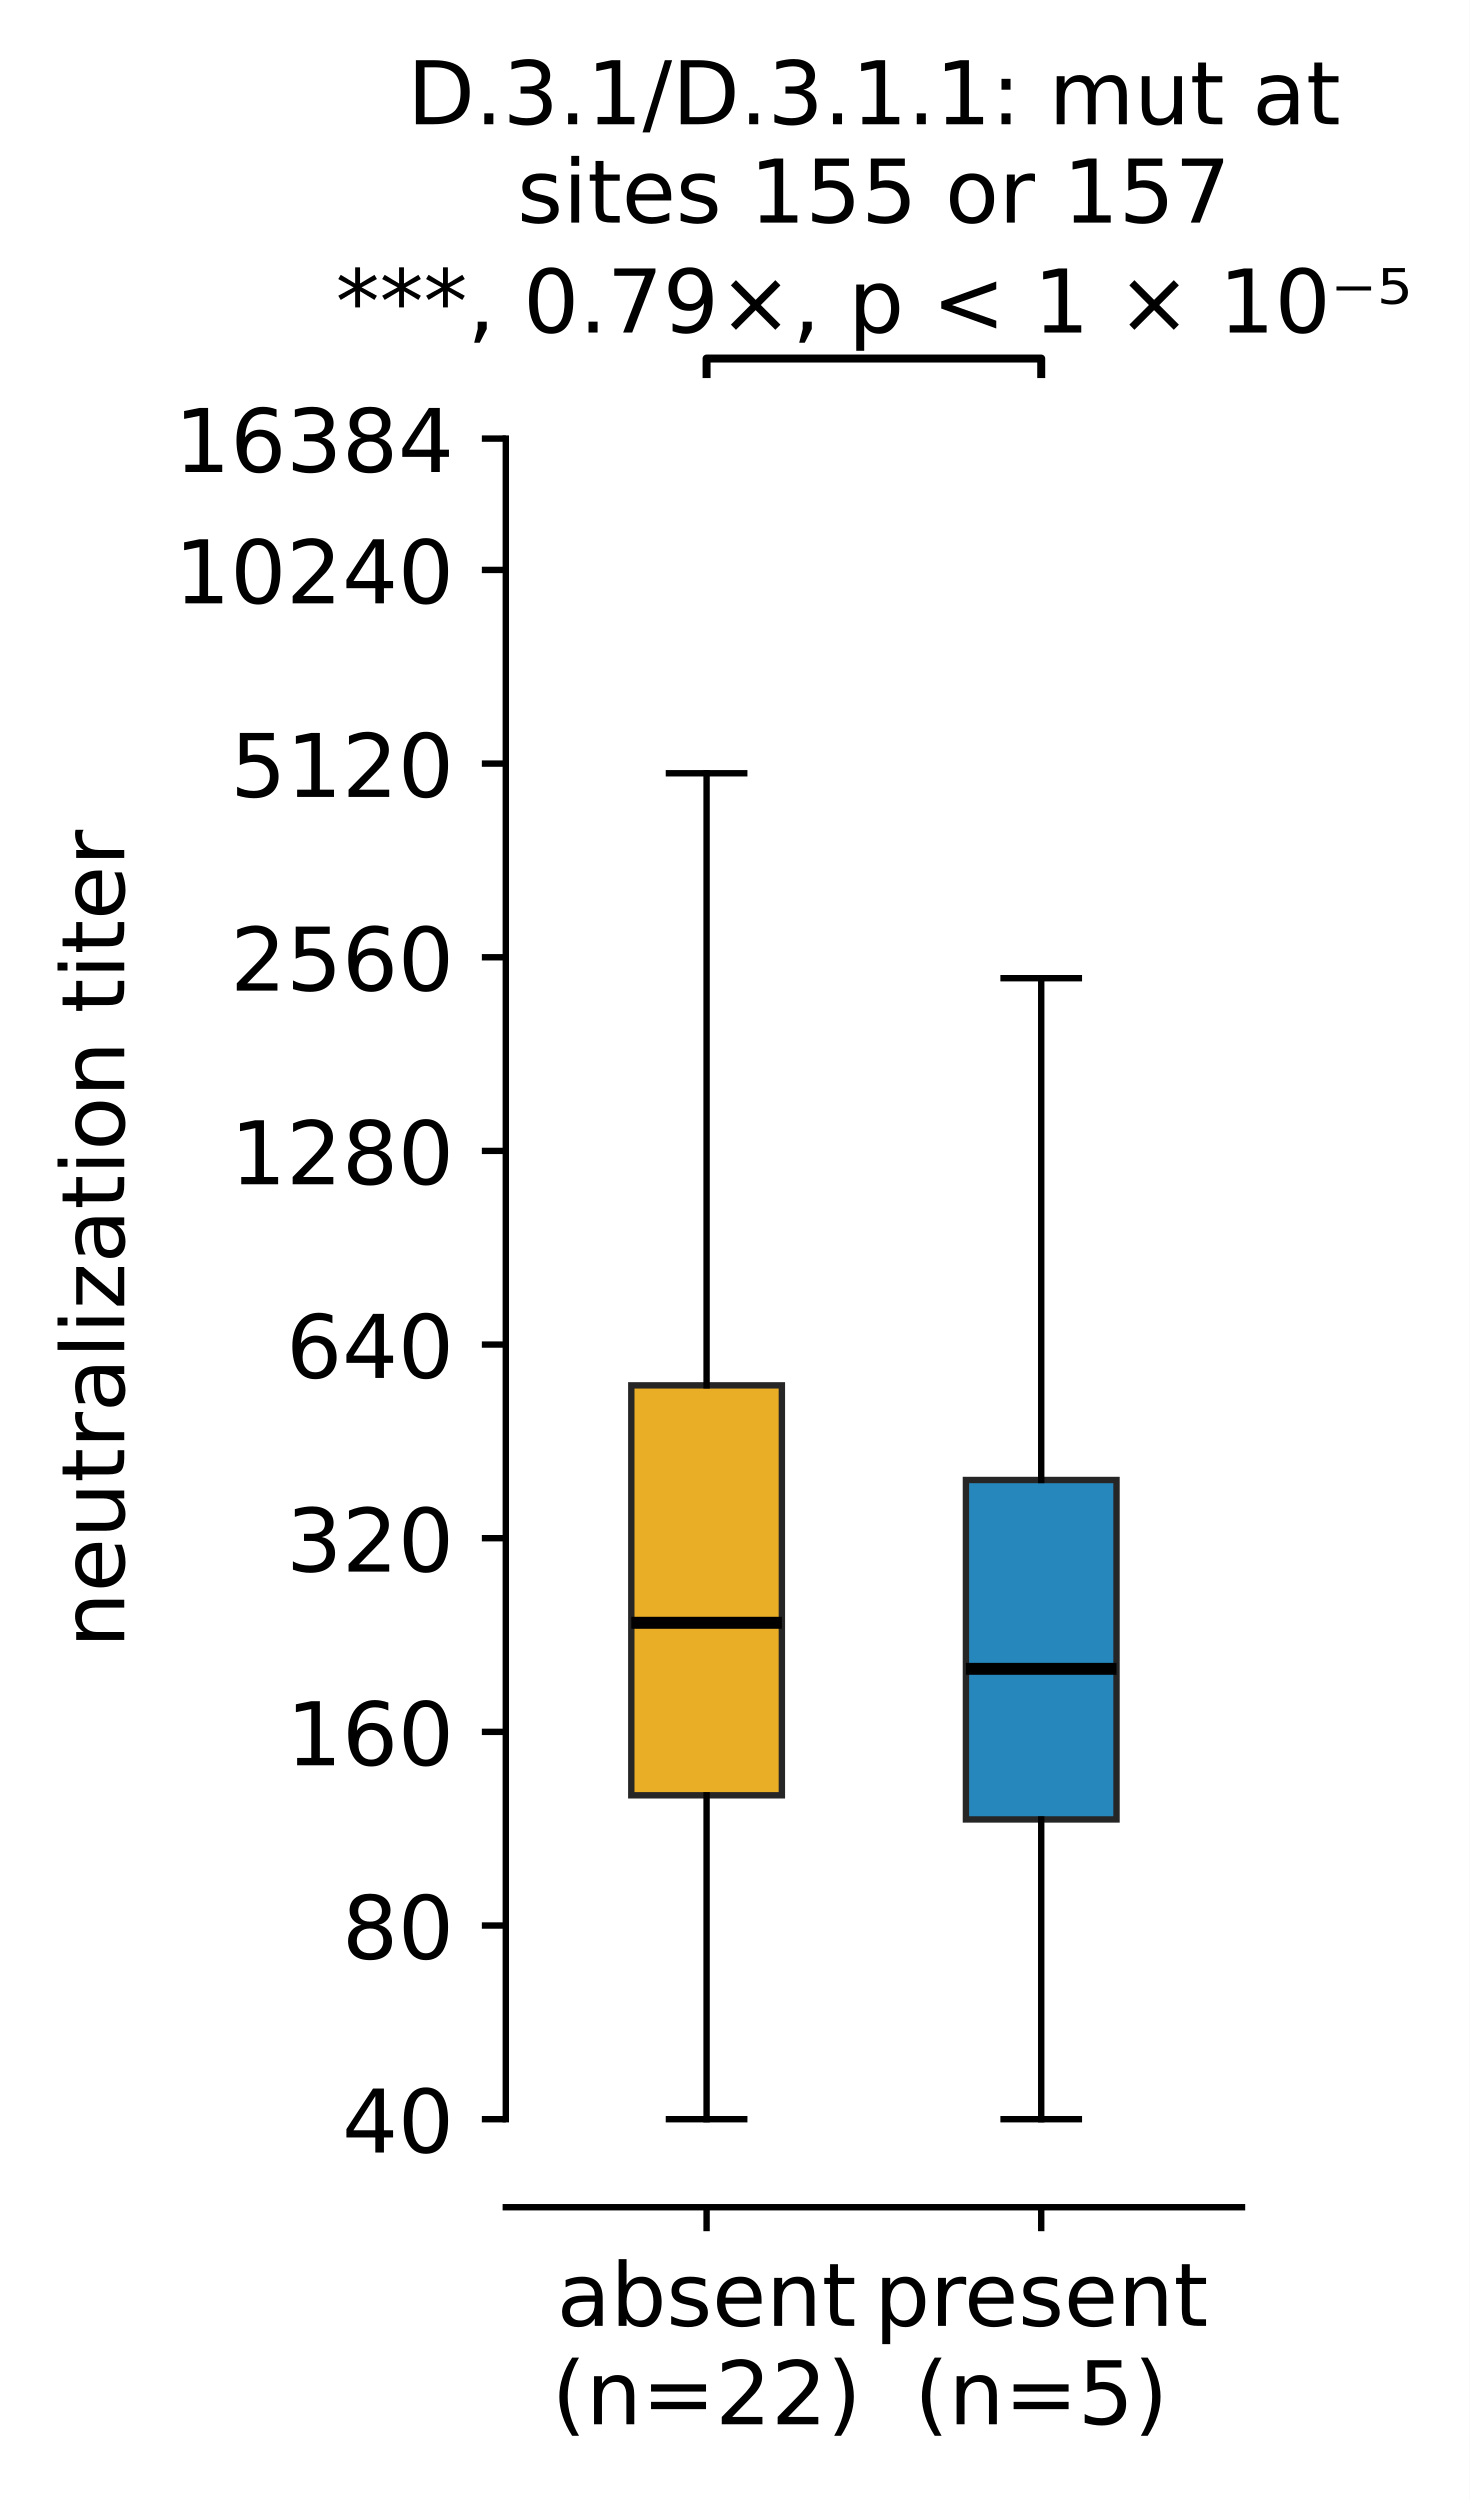
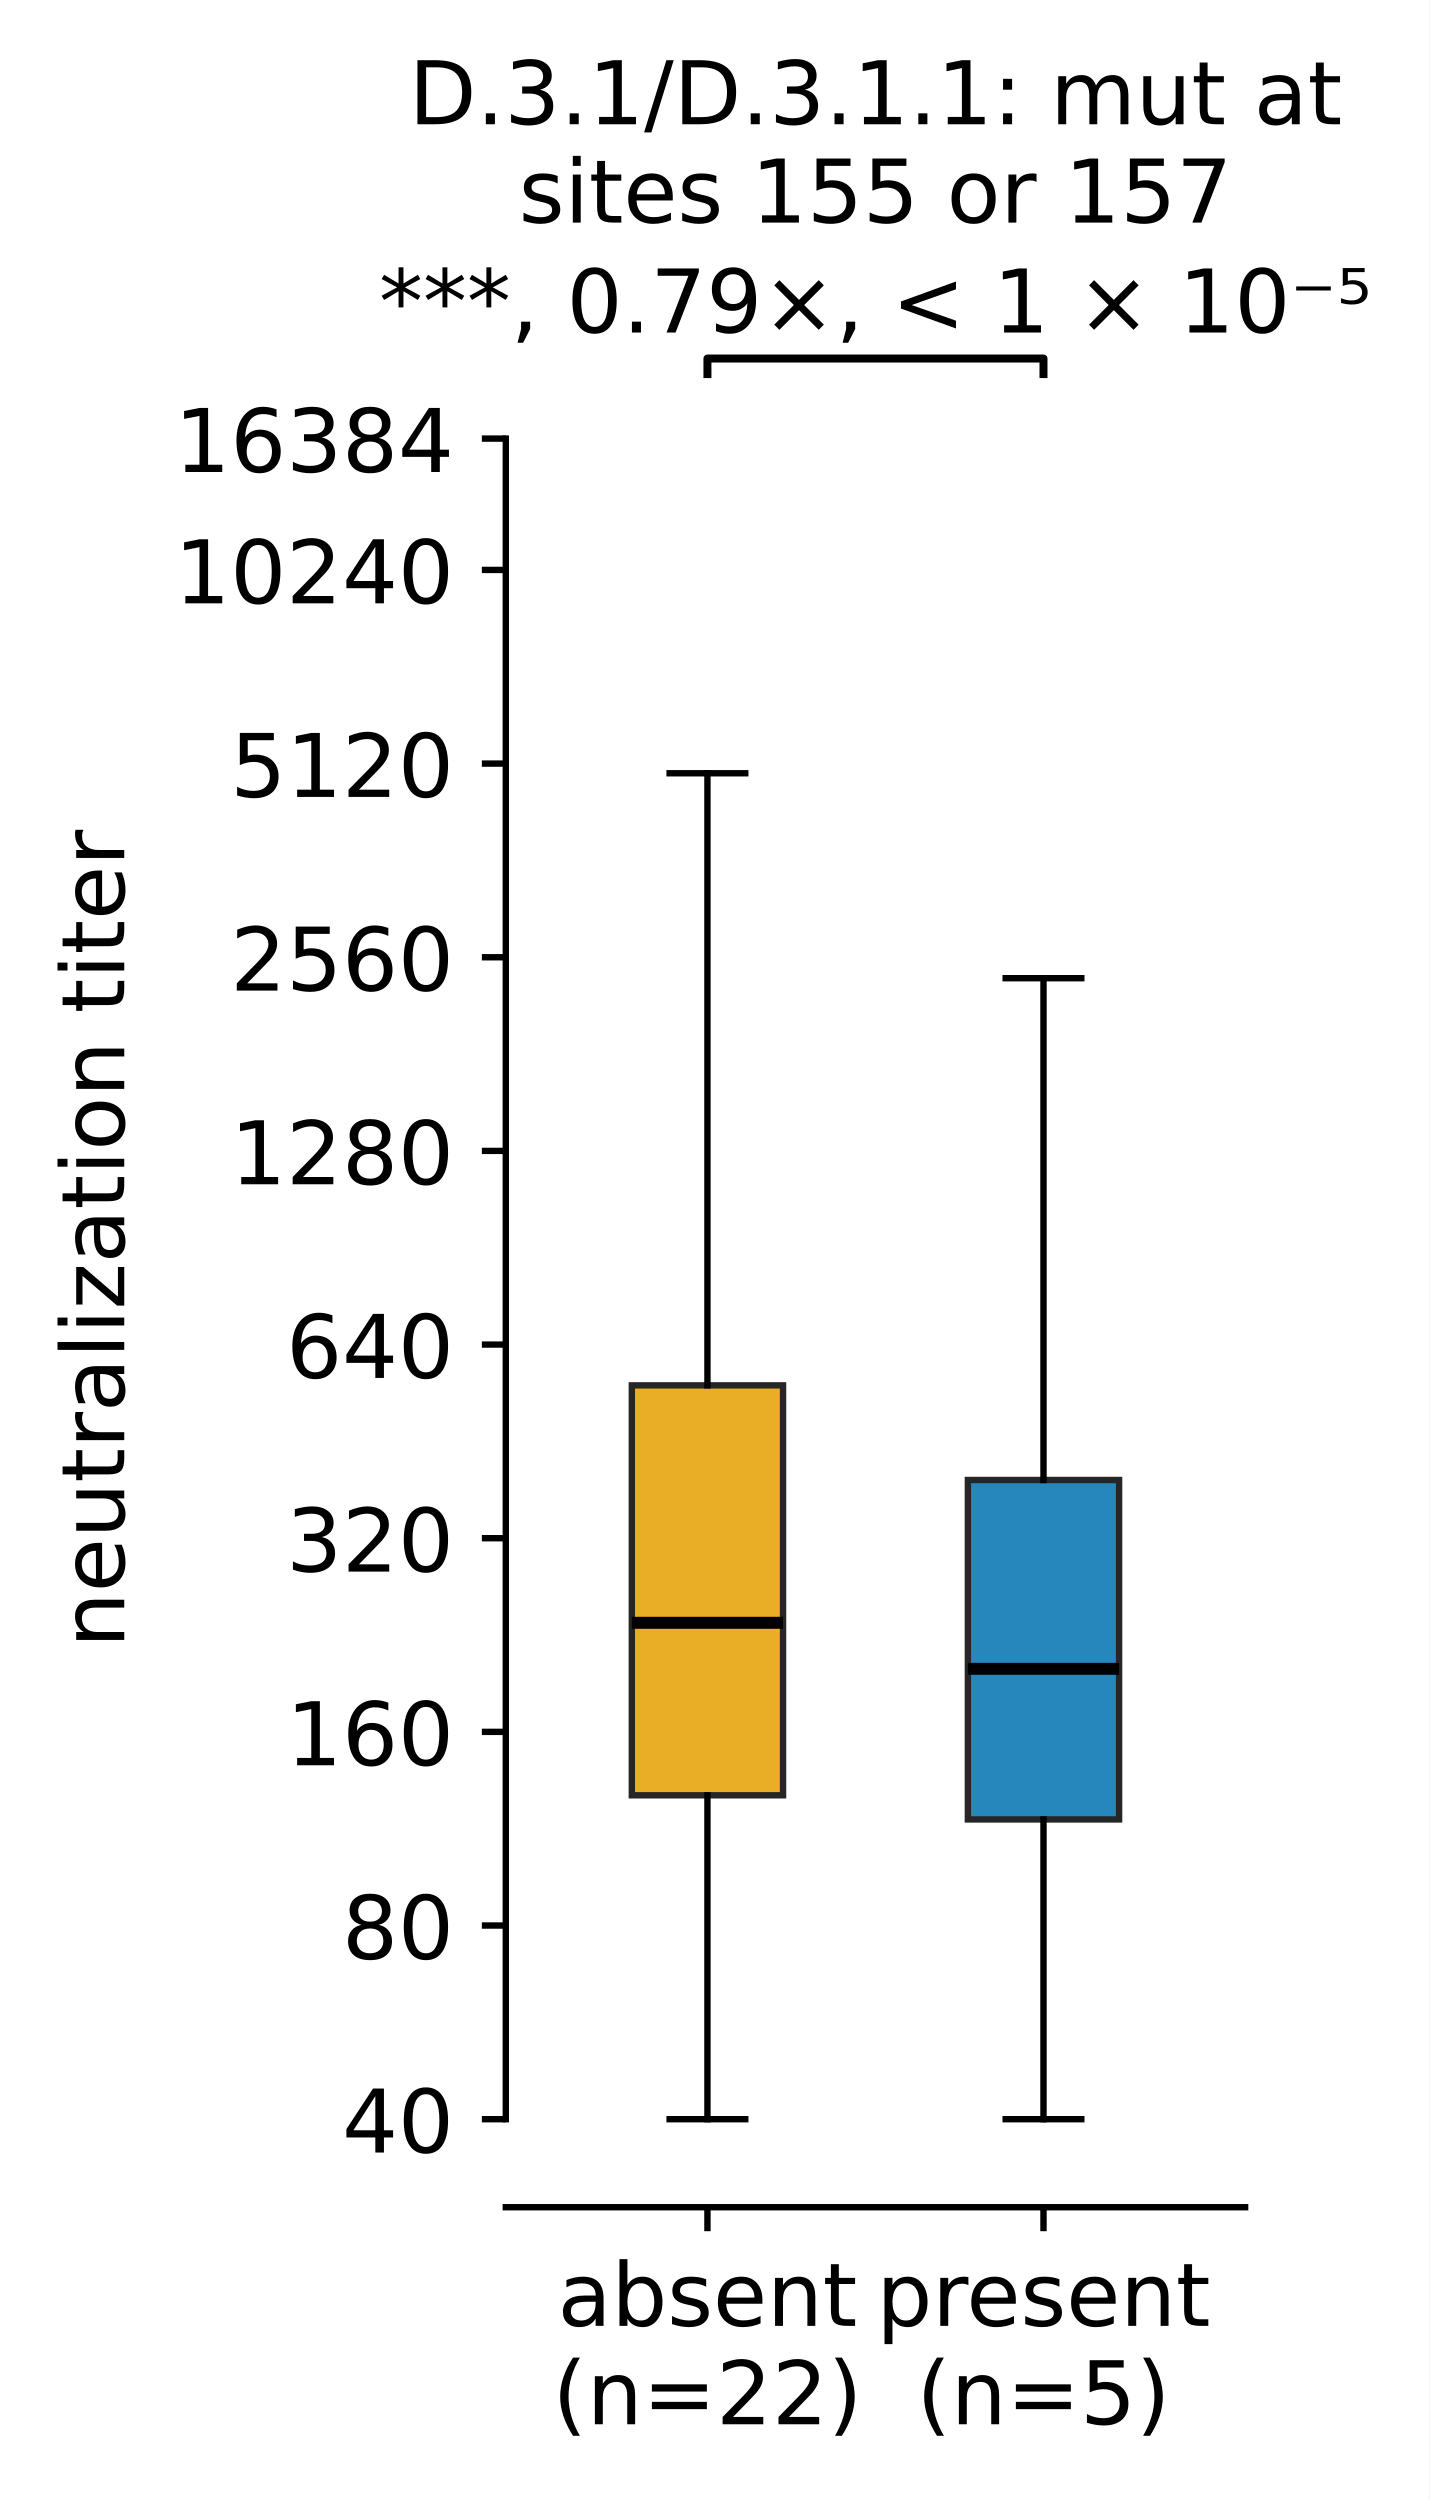
- <svg xmlns="http://www.w3.org/2000/svg" xmlns:xlink="http://www.w3.org/1999/xlink" width="184.039pt" height="313.063pt" viewBox="0 0 184.039 313.063" version="1.1">
+ <svg xmlns="http://www.w3.org/2000/svg" xmlns:xlink="http://www.w3.org/1999/xlink" width="178.994pt" height="313.063pt" viewBox="0 0 178.994 313.063" version="1.1">
  <defs>
    <style type="text/css">*{stroke-linejoin: round; stroke-linecap: butt}</style>
  </defs>
  <g id="figure_1">
    <g id="patch_1">
-       <path d="M 0 313.063  L 184.039 313.063  L 184.039 0  L 0 0  z " style="fill: #ffffff" />
+       <path d="M 0 313.063  L 178.994 313.063  L 178.994 0  L 0 0  z " style="fill: #ffffff" />
    </g>
    <g id="axes_1">
      <g id="patch_2">
-         <path d="M 63.34 276.4  L 155.53 276.4  L 155.53 33.876  L 63.34 33.876  z " style="fill: #ffffff" />
+         <path d="M 63.34 276.4  L 155.92 276.4  L 155.92 33.876  L 63.34 33.876  z " style="fill: #ffffff" />
      </g>
      <g id="matplotlib.axis_1">
        <g id="xtick_1">
          <g id="line2d_1">
            <defs>
-               <path id="mb4dc3f3c74" d="M 0 0  L 0 3  " style="stroke: #000000; stroke-width: 0.8" />
+               <path id="maeada56487" d="M 0 0  L 0 3  " style="stroke: #000000; stroke-width: 0.8" />
            </defs>
            <g>
-               <use xlink:href="#mb4dc3f3c74" x="88.482" y="276.4" style="stroke: #000000; stroke-width: 0.8" />
+               <use xlink:href="#maeada56487" x="88.589" y="276.4" style="stroke: #000000; stroke-width: 0.8" />
            </g>
          </g>
          <g id="text_1">
-             <g transform="translate(69.72913 291.2582) scale(0.11 -0.11)">
+             <g transform="translate(69.8355 291.2582) scale(0.11 -0.11)">
              <defs>
                <path id="DejaVuSans-61" d="M 2194 1759  Q 1497 1759 1228 1600  Q 959 1441 959 1056  Q 959 750 1161 570  Q 1363 391 1709 391  Q 2188 391 2477 730  Q 2766 1069 2766 1631  L 2766 1759  L 2194 1759  z M 3341 1997  L 3341 0  L 2766 0  L 2766 531  Q 2569 213 2275 61  Q 1981 -91 1556 -91  Q 1019 -91 701 211  Q 384 513 384 1019  Q 384 1609 779 1909  Q 1175 2209 1959 2209  L 2766 2209  L 2766 2266  Q 2766 2663 2505 2880  Q 2244 3097 1772 3097  Q 1472 3097 1187 3025  Q 903 2953 641 2809  L 641 3341  Q 956 3463 1253 3523  Q 1550 3584 1831 3584  Q 2591 3584 2966 3190  Q 3341 2797 3341 1997  z " transform="scale(0.015625)" />
                <path id="DejaVuSans-62" d="M 3116 1747  Q 3116 2381 2855 2742  Q 2594 3103 2138 3103  Q 1681 3103 1420 2742  Q 1159 2381 1159 1747  Q 1159 1113 1420 752  Q 1681 391 2138 391  Q 2594 391 2855 752  Q 3116 1113 3116 1747  z M 1159 2969  Q 1341 3281 1617 3432  Q 1894 3584 2278 3584  Q 2916 3584 3314 3078  Q 3713 2572 3713 1747  Q 3713 922 3314 415  Q 2916 -91 2278 -91  Q 1894 -91 1617 61  Q 1341 213 1159 525  L 1159 0  L 581 0  L 581 4863  L 1159 4863  L 1159 2969  z " transform="scale(0.015625)" />
                <path id="DejaVuSans-73" d="M 2834 3397  L 2834 2853  Q 2591 2978 2328 3040  Q 2066 3103 1784 3103  Q 1356 3103 1142 2972  Q 928 2841 928 2578  Q 928 2378 1081 2264  Q 1234 2150 1697 2047  L 1894 2003  Q 2506 1872 2764 1633  Q 3022 1394 3022 966  Q 3022 478 2636 193  Q 2250 -91 1575 -91  Q 1294 -91 989 -36  Q 684 19 347 128  L 347 722  Q 666 556 975 473  Q 1284 391 1588 391  Q 1994 391 2212 530  Q 2431 669 2431 922  Q 2431 1156 2273 1281  Q 2116 1406 1581 1522  L 1381 1569  Q 847 1681 609 1914  Q 372 2147 372 2553  Q 372 3047 722 3315  Q 1072 3584 1716 3584  Q 2034 3584 2315 3537  Q 2597 3491 2834 3397  z " transform="scale(0.015625)" />
                <path id="DejaVuSans-65" d="M 3597 1894  L 3597 1613  L 953 1613  Q 991 1019 1311 708  Q 1631 397 2203 397  Q 2534 397 2845 478  Q 3156 559 3463 722  L 3463 178  Q 3153 47 2828 -22  Q 2503 -91 2169 -91  Q 1331 -91 842 396  Q 353 884 353 1716  Q 353 2575 817 3079  Q 1281 3584 2069 3584  Q 2775 3584 3186 3129  Q 3597 2675 3597 1894  z M 3022 2063  Q 3016 2534 2758 2815  Q 2500 3097 2075 3097  Q 1594 3097 1305 2825  Q 1016 2553 972 2059  L 3022 2063  z " transform="scale(0.015625)" />
                <path id="DejaVuSans-6e" d="M 3513 2113  L 3513 0  L 2938 0  L 2938 2094  Q 2938 2591 2744 2837  Q 2550 3084 2163 3084  Q 1697 3084 1428 2787  Q 1159 2491 1159 1978  L 1159 0  L 581 0  L 581 3500  L 1159 3500  L 1159 2956  Q 1366 3272 1645 3428  Q 1925 3584 2291 3584  Q 2894 3584 3203 3211  Q 3513 2838 3513 2113  z " transform="scale(0.015625)" />
                <path id="DejaVuSans-74" d="M 1172 4494  L 1172 3500  L 2356 3500  L 2356 3053  L 1172 3053  L 1172 1153  Q 1172 725 1289 603  Q 1406 481 1766 481  L 2356 481  L 2356 0  L 1766 0  Q 1100 0 847 248  Q 594 497 594 1153  L 594 3053  L 172 3053  L 172 3500  L 594 3500  L 594 4494  L 1172 4494  z " transform="scale(0.015625)" />
              </defs>
              <use xlink:href="#DejaVuSans-61" />
              <use xlink:href="#DejaVuSans-62" transform="translate(61.2793 0)" />
              <use xlink:href="#DejaVuSans-73" transform="translate(124.7559 0)" />
              <use xlink:href="#DejaVuSans-65" transform="translate(176.8555 0)" />
              <use xlink:href="#DejaVuSans-6e" transform="translate(238.3789 0)" />
              <use xlink:href="#DejaVuSans-74" transform="translate(301.7578 0)" />
            </g>
-             <g transform="translate(69.09749 303.5758) scale(0.11 -0.11)">
+             <g transform="translate(69.20386 303.5758) scale(0.11 -0.11)">
              <defs>
                <path id="DejaVuSans-28" d="M 1984 4856  Q 1566 4138 1362 3434  Q 1159 2731 1159 2009  Q 1159 1288 1364 580  Q 1569 -128 1984 -844  L 1484 -844  Q 1016 -109 783 600  Q 550 1309 550 2009  Q 550 2706 781 3412  Q 1013 4119 1484 4856  L 1984 4856  z " transform="scale(0.015625)" />
                <path id="DejaVuSans-3d" d="M 678 2906  L 4684 2906  L 4684 2381  L 678 2381  L 678 2906  z M 678 1631  L 4684 1631  L 4684 1100  L 678 1100  L 678 1631  z " transform="scale(0.015625)" />
                <path id="DejaVuSans-32" d="M 1228 531  L 3431 531  L 3431 0  L 469 0  L 469 531  Q 828 903 1448 1529  Q 2069 2156 2228 2338  Q 2531 2678 2651 2914  Q 2772 3150 2772 3378  Q 2772 3750 2511 3984  Q 2250 4219 1831 4219  Q 1534 4219 1204 4116  Q 875 4013 500 3803  L 500 4441  Q 881 4594 1212 4672  Q 1544 4750 1819 4750  Q 2544 4750 2975 4387  Q 3406 4025 3406 3419  Q 3406 3131 3298 2873  Q 3191 2616 2906 2266  Q 2828 2175 2409 1742  Q 1991 1309 1228 531  z " transform="scale(0.015625)" />
                <path id="DejaVuSans-29" d="M 513 4856  L 1013 4856  Q 1481 4119 1714 3412  Q 1947 2706 1947 2009  Q 1947 1309 1714 600  Q 1481 -109 1013 -844  L 513 -844  Q 928 -128 1133 580  Q 1338 1288 1338 2009  Q 1338 2731 1133 3434  Q 928 4138 513 4856  z " transform="scale(0.015625)" />
              </defs>
              <use xlink:href="#DejaVuSans-28" />
              <use xlink:href="#DejaVuSans-6e" transform="translate(39.01367 0)" />
              <use xlink:href="#DejaVuSans-3d" transform="translate(102.3926 0)" />
              <use xlink:href="#DejaVuSans-32" transform="translate(186.1816 0)" />
              <use xlink:href="#DejaVuSans-32" transform="translate(249.8047 0)" />
              <use xlink:href="#DejaVuSans-29" transform="translate(313.4277 0)" />
            </g>
          </g>
        </g>
        <g id="xtick_2">
          <g id="line2d_2">
            <g>
-               <use xlink:href="#mb4dc3f3c74" x="130.387" y="276.4" style="stroke: #000000; stroke-width: 0.8" />
+               <use xlink:href="#maeada56487" x="130.671" y="276.4" style="stroke: #000000; stroke-width: 0.8" />
            </g>
          </g>
          <g id="text_2">
-             <g transform="translate(109.4827 291.2582) scale(0.11 -0.11)">
+             <g transform="translate(109.7663 291.2582) scale(0.11 -0.11)">
              <defs>
                <path id="DejaVuSans-70" d="M 1159 525  L 1159 -1331  L 581 -1331  L 581 3500  L 1159 3500  L 1159 2969  Q 1341 3281 1617 3432  Q 1894 3584 2278 3584  Q 2916 3584 3314 3078  Q 3713 2572 3713 1747  Q 3713 922 3314 415  Q 2916 -91 2278 -91  Q 1894 -91 1617 61  Q 1341 213 1159 525  z M 3116 1747  Q 3116 2381 2855 2742  Q 2594 3103 2138 3103  Q 1681 3103 1420 2742  Q 1159 2381 1159 1747  Q 1159 1113 1420 752  Q 1681 391 2138 391  Q 2594 391 2855 752  Q 3116 1113 3116 1747  z " transform="scale(0.015625)" />
                <path id="DejaVuSans-72" d="M 2631 2963  Q 2534 3019 2420 3045  Q 2306 3072 2169 3072  Q 1681 3072 1420 2755  Q 1159 2438 1159 1844  L 1159 0  L 581 0  L 581 3500  L 1159 3500  L 1159 2956  Q 1341 3275 1631 3429  Q 1922 3584 2338 3584  Q 2397 3584 2469 3576  Q 2541 3569 2628 3553  L 2631 2963  z " transform="scale(0.015625)" />
              </defs>
              <use xlink:href="#DejaVuSans-70" />
              <use xlink:href="#DejaVuSans-72" transform="translate(63.47656 0)" />
              <use xlink:href="#DejaVuSans-65" transform="translate(102.3398 0)" />
              <use xlink:href="#DejaVuSans-73" transform="translate(163.8633 0)" />
              <use xlink:href="#DejaVuSans-65" transform="translate(215.9629 0)" />
              <use xlink:href="#DejaVuSans-6e" transform="translate(277.4863 0)" />
              <use xlink:href="#DejaVuSans-74" transform="translate(340.8652 0)" />
            </g>
-             <g transform="translate(114.5014 303.5758) scale(0.11 -0.11)">
+             <g transform="translate(114.785 303.5758) scale(0.11 -0.11)">
              <defs>
                <path id="DejaVuSans-35" d="M 691 4666  L 3169 4666  L 3169 4134  L 1269 4134  L 1269 2991  Q 1406 3038 1543 3061  Q 1681 3084 1819 3084  Q 2600 3084 3056 2656  Q 3513 2228 3513 1497  Q 3513 744 3044 326  Q 2575 -91 1722 -91  Q 1428 -91 1123 -41  Q 819 9 494 109  L 494 744  Q 775 591 1075 516  Q 1375 441 1709 441  Q 2250 441 2565 725  Q 2881 1009 2881 1497  Q 2881 1984 2565 2268  Q 2250 2553 1709 2553  Q 1456 2553 1204 2497  Q 953 2441 691 2322  L 691 4666  z " transform="scale(0.015625)" />
              </defs>
              <use xlink:href="#DejaVuSans-28" />
              <use xlink:href="#DejaVuSans-6e" transform="translate(39.01367 0)" />
              <use xlink:href="#DejaVuSans-3d" transform="translate(102.3926 0)" />
              <use xlink:href="#DejaVuSans-35" transform="translate(186.1816 0)" />
              <use xlink:href="#DejaVuSans-29" transform="translate(249.8047 0)" />
            </g>
          </g>
        </g>
      </g>
      <g id="matplotlib.axis_2">
        <g id="ytick_1">
          <g id="line2d_3">
            <defs>
-               <path id="m26f131367d" d="M 0 0  L -3 0  " style="stroke: #000000; stroke-width: 0.8" />
+               <path id="m486aa24a2d" d="M 0 0  L -3 0  " style="stroke: #000000; stroke-width: 0.8" />
            </defs>
            <g>
-               <use xlink:href="#m26f131367d" x="63.34" y="265.376" style="stroke: #000000; stroke-width: 0.8" />
+               <use xlink:href="#m486aa24a2d" x="63.34" y="265.376" style="stroke: #000000; stroke-width: 0.8" />
            </g>
          </g>
          <g id="text_3">
            <g transform="translate(42.84219 269.5552) scale(0.11 -0.11)">
              <defs>
                <path id="DejaVuSans-34" d="M 2419 4116  L 825 1625  L 2419 1625  L 2419 4116  z M 2253 4666  L 3047 4666  L 3047 1625  L 3713 1625  L 3713 1100  L 3047 1100  L 3047 0  L 2419 0  L 2419 1100  L 313 1100  L 313 1709  L 2253 4666  z " transform="scale(0.015625)" />
                <path id="DejaVuSans-30" d="M 2034 4250  Q 1547 4250 1301 3770  Q 1056 3291 1056 2328  Q 1056 1369 1301 889  Q 1547 409 2034 409  Q 2525 409 2770 889  Q 3016 1369 3016 2328  Q 3016 3291 2770 3770  Q 2525 4250 2034 4250  z M 2034 4750  Q 2819 4750 3233 4129  Q 3647 3509 3647 2328  Q 3647 1150 3233 529  Q 2819 -91 2034 -91  Q 1250 -91 836 529  Q 422 1150 422 2328  Q 422 3509 836 4129  Q 1250 4750 2034 4750  z " transform="scale(0.015625)" />
              </defs>
              <use xlink:href="#DejaVuSans-34" />
              <use xlink:href="#DejaVuSans-30" transform="translate(63.62305 0)" />
            </g>
          </g>
        </g>
        <g id="ytick_2">
          <g id="line2d_4">
            <g>
-               <use xlink:href="#m26f131367d" x="63.34" y="241.125" style="stroke: #000000; stroke-width: 0.8" />
+               <use xlink:href="#m486aa24a2d" x="63.34" y="241.125" style="stroke: #000000; stroke-width: 0.8" />
            </g>
          </g>
          <g id="text_4">
            <g transform="translate(42.84219 245.3044) scale(0.11 -0.11)">
              <defs>
                <path id="DejaVuSans-38" d="M 2034 2216  Q 1584 2216 1326 1975  Q 1069 1734 1069 1313  Q 1069 891 1326 650  Q 1584 409 2034 409  Q 2484 409 2743 651  Q 3003 894 3003 1313  Q 3003 1734 2745 1975  Q 2488 2216 2034 2216  z M 1403 2484  Q 997 2584 770 2862  Q 544 3141 544 3541  Q 544 4100 942 4425  Q 1341 4750 2034 4750  Q 2731 4750 3128 4425  Q 3525 4100 3525 3541  Q 3525 3141 3298 2862  Q 3072 2584 2669 2484  Q 3125 2378 3379 2068  Q 3634 1759 3634 1313  Q 3634 634 3220 271  Q 2806 -91 2034 -91  Q 1263 -91 848 271  Q 434 634 434 1313  Q 434 1759 690 2068  Q 947 2378 1403 2484  z M 1172 3481  Q 1172 3119 1398 2916  Q 1625 2713 2034 2713  Q 2441 2713 2670 2916  Q 2900 3119 2900 3481  Q 2900 3844 2670 4047  Q 2441 4250 2034 4250  Q 1625 4250 1398 4047  Q 1172 3844 1172 3481  z " transform="scale(0.015625)" />
              </defs>
              <use xlink:href="#DejaVuSans-38" />
              <use xlink:href="#DejaVuSans-30" transform="translate(63.62305 0)" />
            </g>
          </g>
        </g>
        <g id="ytick_3">
          <g id="line2d_5">
            <g>
-               <use xlink:href="#m26f131367d" x="63.34" y="216.874" style="stroke: #000000; stroke-width: 0.8" />
+               <use xlink:href="#m486aa24a2d" x="63.34" y="216.874" style="stroke: #000000; stroke-width: 0.8" />
            </g>
          </g>
          <g id="text_5">
            <g transform="translate(35.84344 221.0536) scale(0.11 -0.11)">
              <defs>
                <path id="DejaVuSans-31" d="M 794 531  L 1825 531  L 1825 4091  L 703 3866  L 703 4441  L 1819 4666  L 2450 4666  L 2450 531  L 3481 531  L 3481 0  L 794 0  L 794 531  z " transform="scale(0.015625)" />
                <path id="DejaVuSans-36" d="M 2113 2584  Q 1688 2584 1439 2293  Q 1191 2003 1191 1497  Q 1191 994 1439 701  Q 1688 409 2113 409  Q 2538 409 2786 701  Q 3034 994 3034 1497  Q 3034 2003 2786 2293  Q 2538 2584 2113 2584  z M 3366 4563  L 3366 3988  Q 3128 4100 2886 4159  Q 2644 4219 2406 4219  Q 1781 4219 1451 3797  Q 1122 3375 1075 2522  Q 1259 2794 1537 2939  Q 1816 3084 2150 3084  Q 2853 3084 3261 2657  Q 3669 2231 3669 1497  Q 3669 778 3244 343  Q 2819 -91 2113 -91  Q 1303 -91 875 529  Q 447 1150 447 2328  Q 447 3434 972 4092  Q 1497 4750 2381 4750  Q 2619 4750 2861 4703  Q 3103 4656 3366 4563  z " transform="scale(0.015625)" />
              </defs>
              <use xlink:href="#DejaVuSans-31" />
              <use xlink:href="#DejaVuSans-36" transform="translate(63.62305 0)" />
              <use xlink:href="#DejaVuSans-30" transform="translate(127.2461 0)" />
            </g>
          </g>
        </g>
        <g id="ytick_4">
          <g id="line2d_6">
            <g>
-               <use xlink:href="#m26f131367d" x="63.34" y="192.624" style="stroke: #000000; stroke-width: 0.8" />
+               <use xlink:href="#m486aa24a2d" x="63.34" y="192.624" style="stroke: #000000; stroke-width: 0.8" />
            </g>
          </g>
          <g id="text_6">
            <g transform="translate(35.84344 196.8028) scale(0.11 -0.11)">
              <defs>
                <path id="DejaVuSans-33" d="M 2597 2516  Q 3050 2419 3304 2112  Q 3559 1806 3559 1356  Q 3559 666 3084 287  Q 2609 -91 1734 -91  Q 1441 -91 1130 -33  Q 819 25 488 141  L 488 750  Q 750 597 1062 519  Q 1375 441 1716 441  Q 2309 441 2620 675  Q 2931 909 2931 1356  Q 2931 1769 2642 2001  Q 2353 2234 1838 2234  L 1294 2234  L 1294 2753  L 1863 2753  Q 2328 2753 2575 2939  Q 2822 3125 2822 3475  Q 2822 3834 2567 4026  Q 2313 4219 1838 4219  Q 1578 4219 1281 4162  Q 984 4106 628 3988  L 628 4550  Q 988 4650 1302 4700  Q 1616 4750 1894 4750  Q 2613 4750 3031 4423  Q 3450 4097 3450 3541  Q 3450 3153 3228 2886  Q 3006 2619 2597 2516  z " transform="scale(0.015625)" />
              </defs>
              <use xlink:href="#DejaVuSans-33" />
              <use xlink:href="#DejaVuSans-32" transform="translate(63.62305 0)" />
              <use xlink:href="#DejaVuSans-30" transform="translate(127.2461 0)" />
            </g>
          </g>
        </g>
        <g id="ytick_5">
          <g id="line2d_7">
            <g>
-               <use xlink:href="#m26f131367d" x="63.34" y="168.373" style="stroke: #000000; stroke-width: 0.8" />
+               <use xlink:href="#m486aa24a2d" x="63.34" y="168.373" style="stroke: #000000; stroke-width: 0.8" />
            </g>
          </g>
          <g id="text_7">
            <g transform="translate(35.84344 172.552) scale(0.11 -0.11)">
              <use xlink:href="#DejaVuSans-36" />
              <use xlink:href="#DejaVuSans-34" transform="translate(63.62305 0)" />
              <use xlink:href="#DejaVuSans-30" transform="translate(127.2461 0)" />
            </g>
          </g>
        </g>
        <g id="ytick_6">
          <g id="line2d_8">
            <g>
-               <use xlink:href="#m26f131367d" x="63.34" y="144.122" style="stroke: #000000; stroke-width: 0.8" />
+               <use xlink:href="#m486aa24a2d" x="63.34" y="144.122" style="stroke: #000000; stroke-width: 0.8" />
            </g>
          </g>
          <g id="text_8">
            <g transform="translate(28.84469 148.3012) scale(0.11 -0.11)">
              <use xlink:href="#DejaVuSans-31" />
              <use xlink:href="#DejaVuSans-32" transform="translate(63.62305 0)" />
              <use xlink:href="#DejaVuSans-38" transform="translate(127.2461 0)" />
              <use xlink:href="#DejaVuSans-30" transform="translate(190.8691 0)" />
            </g>
          </g>
        </g>
        <g id="ytick_7">
          <g id="line2d_9">
            <g>
-               <use xlink:href="#m26f131367d" x="63.34" y="119.871" style="stroke: #000000; stroke-width: 0.8" />
+               <use xlink:href="#m486aa24a2d" x="63.34" y="119.871" style="stroke: #000000; stroke-width: 0.8" />
            </g>
          </g>
          <g id="text_9">
            <g transform="translate(28.84469 124.0504) scale(0.11 -0.11)">
              <use xlink:href="#DejaVuSans-32" />
              <use xlink:href="#DejaVuSans-35" transform="translate(63.62305 0)" />
              <use xlink:href="#DejaVuSans-36" transform="translate(127.2461 0)" />
              <use xlink:href="#DejaVuSans-30" transform="translate(190.8691 0)" />
            </g>
          </g>
        </g>
        <g id="ytick_8">
          <g id="line2d_10">
            <g>
-               <use xlink:href="#m26f131367d" x="63.34" y="95.62" style="stroke: #000000; stroke-width: 0.8" />
+               <use xlink:href="#m486aa24a2d" x="63.34" y="95.62" style="stroke: #000000; stroke-width: 0.8" />
            </g>
          </g>
          <g id="text_10">
            <g transform="translate(28.84469 99.79964) scale(0.11 -0.11)">
              <use xlink:href="#DejaVuSans-35" />
              <use xlink:href="#DejaVuSans-31" transform="translate(63.62305 0)" />
              <use xlink:href="#DejaVuSans-32" transform="translate(127.2461 0)" />
              <use xlink:href="#DejaVuSans-30" transform="translate(190.8691 0)" />
            </g>
          </g>
        </g>
        <g id="ytick_9">
          <g id="line2d_11">
            <g>
-               <use xlink:href="#m26f131367d" x="63.34" y="71.37" style="stroke: #000000; stroke-width: 0.8" />
+               <use xlink:href="#m486aa24a2d" x="63.34" y="71.37" style="stroke: #000000; stroke-width: 0.8" />
            </g>
          </g>
          <g id="text_11">
            <g transform="translate(21.84594 75.54884) scale(0.11 -0.11)">
              <use xlink:href="#DejaVuSans-31" />
              <use xlink:href="#DejaVuSans-30" transform="translate(63.62305 0)" />
              <use xlink:href="#DejaVuSans-32" transform="translate(127.2461 0)" />
              <use xlink:href="#DejaVuSans-34" transform="translate(190.8691 0)" />
              <use xlink:href="#DejaVuSans-30" transform="translate(254.4922 0)" />
            </g>
          </g>
        </g>
        <g id="ytick_10">
          <g id="line2d_12">
            <g>
-               <use xlink:href="#m26f131367d" x="63.34" y="54.926" style="stroke: #000000; stroke-width: 0.8" />
+               <use xlink:href="#m486aa24a2d" x="63.34" y="54.926" style="stroke: #000000; stroke-width: 0.8" />
            </g>
          </g>
          <g id="text_12">
            <g transform="translate(21.84594 59.10506) scale(0.11 -0.11)">
              <use xlink:href="#DejaVuSans-31" />
              <use xlink:href="#DejaVuSans-36" transform="translate(63.62305 0)" />
              <use xlink:href="#DejaVuSans-33" transform="translate(127.2461 0)" />
              <use xlink:href="#DejaVuSans-38" transform="translate(190.8691 0)" />
              <use xlink:href="#DejaVuSans-34" transform="translate(254.4922 0)" />
            </g>
          </g>
        </g>
        <g id="text_13">
          <g transform="translate(15.55828 206.3626) rotate(-90) scale(0.11 -0.11)">
            <defs>
              <path id="DejaVuSans-75" d="M 544 1381  L 544 3500  L 1119 3500  L 1119 1403  Q 1119 906 1312 657  Q 1506 409 1894 409  Q 2359 409 2629 706  Q 2900 1003 2900 1516  L 2900 3500  L 3475 3500  L 3475 0  L 2900 0  L 2900 538  Q 2691 219 2414 64  Q 2138 -91 1772 -91  Q 1169 -91 856 284  Q 544 659 544 1381  z M 1991 3584  L 1991 3584  z " transform="scale(0.015625)" />
              <path id="DejaVuSans-6c" d="M 603 4863  L 1178 4863  L 1178 0  L 603 0  L 603 4863  z " transform="scale(0.015625)" />
              <path id="DejaVuSans-69" d="M 603 3500  L 1178 3500  L 1178 0  L 603 0  L 603 3500  z M 603 4863  L 1178 4863  L 1178 4134  L 603 4134  L 603 4863  z " transform="scale(0.015625)" />
              <path id="DejaVuSans-7a" d="M 353 3500  L 3084 3500  L 3084 2975  L 922 459  L 3084 459  L 3084 0  L 275 0  L 275 525  L 2438 3041  L 353 3041  L 353 3500  z " transform="scale(0.015625)" />
              <path id="DejaVuSans-6f" d="M 1959 3097  Q 1497 3097 1228 2736  Q 959 2375 959 1747  Q 959 1119 1226 758  Q 1494 397 1959 397  Q 2419 397 2687 759  Q 2956 1122 2956 1747  Q 2956 2369 2687 2733  Q 2419 3097 1959 3097  z M 1959 3584  Q 2709 3584 3137 3096  Q 3566 2609 3566 1747  Q 3566 888 3137 398  Q 2709 -91 1959 -91  Q 1206 -91 779 398  Q 353 888 353 1747  Q 353 2609 779 3096  Q 1206 3584 1959 3584  z " transform="scale(0.015625)" />
              <path id="DejaVuSans-20" transform="scale(0.015625)" />
            </defs>
            <use xlink:href="#DejaVuSans-6e" />
            <use xlink:href="#DejaVuSans-65" transform="translate(63.37891 0)" />
            <use xlink:href="#DejaVuSans-75" transform="translate(124.9023 0)" />
            <use xlink:href="#DejaVuSans-74" transform="translate(188.2812 0)" />
            <use xlink:href="#DejaVuSans-72" transform="translate(227.4902 0)" />
            <use xlink:href="#DejaVuSans-61" transform="translate(268.6035 0)" />
            <use xlink:href="#DejaVuSans-6c" transform="translate(329.8828 0)" />
            <use xlink:href="#DejaVuSans-69" transform="translate(357.666 0)" />
            <use xlink:href="#DejaVuSans-7a" transform="translate(385.4492 0)" />
            <use xlink:href="#DejaVuSans-61" transform="translate(437.9395 0)" />
            <use xlink:href="#DejaVuSans-74" transform="translate(499.2188 0)" />
            <use xlink:href="#DejaVuSans-69" transform="translate(538.4277 0)" />
            <use xlink:href="#DejaVuSans-6f" transform="translate(566.2109 0)" />
            <use xlink:href="#DejaVuSans-6e" transform="translate(627.3926 0)" />
            <use xlink:href="#DejaVuSans-20" transform="translate(690.7715 0)" />
            <use xlink:href="#DejaVuSans-74" transform="translate(722.5586 0)" />
            <use xlink:href="#DejaVuSans-69" transform="translate(761.7676 0)" />
            <use xlink:href="#DejaVuSans-74" transform="translate(789.5508 0)" />
            <use xlink:href="#DejaVuSans-65" transform="translate(828.7598 0)" />
            <use xlink:href="#DejaVuSans-72" transform="translate(890.2832 0)" />
          </g>
        </g>
      </g>
      <g id="patch_3">
-         <path d="M 79.054 224.818  L 97.911 224.818  L 97.911 173.482  L 79.054 173.482  L 79.054 224.818  z " clip-path="url(#pecaa9cdd08)" style="fill: #e69f00; opacity: 0.85; stroke: #000000; stroke-width: 0.8; stroke-linejoin: miter" />
+         <path d="M 79.12 224.818  L 98.057 224.818  L 98.057 173.482  L 79.12 173.482  L 79.12 224.818  z " clip-path="url(#p053485f4d1)" style="fill: #e69f00; opacity: 0.85; stroke: #000000; stroke-width: 0.8; stroke-linejoin: miter" />
      </g>
      <g id="line2d_13">
-         <path d="M 88.482 224.818  L 88.482 265.376  " clip-path="url(#pecaa9cdd08)" style="fill: none; stroke: #000000; stroke-width: 0.8; stroke-linecap: square" />
+         <path d="M 88.589 224.818  L 88.589 265.376  " clip-path="url(#p053485f4d1)" style="fill: none; stroke: #000000; stroke-width: 0.8; stroke-linecap: square" />
      </g>
      <g id="line2d_14">
-         <path d="M 88.482 173.482  L 88.482 96.83  " clip-path="url(#pecaa9cdd08)" style="fill: none; stroke: #000000; stroke-width: 0.8; stroke-linecap: square" />
+         <path d="M 88.589 173.482  L 88.589 96.83  " clip-path="url(#p053485f4d1)" style="fill: none; stroke: #000000; stroke-width: 0.8; stroke-linecap: square" />
      </g>
      <g id="line2d_15">
-         <path d="M 83.768 265.376  L 93.197 265.376  " clip-path="url(#pecaa9cdd08)" style="fill: none; stroke: #000000; stroke-width: 0.8; stroke-linecap: square" />
+         <path d="M 83.855 265.376  L 93.323 265.376  " clip-path="url(#p053485f4d1)" style="fill: none; stroke: #000000; stroke-width: 0.8; stroke-linecap: square" />
      </g>
      <g id="line2d_16">
-         <path d="M 83.768 96.83  L 93.197 96.83  " clip-path="url(#pecaa9cdd08)" style="fill: none; stroke: #000000; stroke-width: 0.8; stroke-linecap: square" />
+         <path d="M 83.855 96.83  L 93.323 96.83  " clip-path="url(#p053485f4d1)" style="fill: none; stroke: #000000; stroke-width: 0.8; stroke-linecap: square" />
      </g>
      <g id="patch_4">
-         <path d="M 120.958 227.84  L 139.815 227.84  L 139.815 185.332  L 120.958 185.332  L 120.958 227.84  z " clip-path="url(#pecaa9cdd08)" style="fill: #0072b2; opacity: 0.85; stroke: #000000; stroke-width: 0.8; stroke-linejoin: miter" />
+         <path d="M 121.202 227.84  L 140.139 227.84  L 140.139 185.332  L 121.202 185.332  L 121.202 227.84  z " clip-path="url(#p053485f4d1)" style="fill: #0072b2; opacity: 0.85; stroke: #000000; stroke-width: 0.8; stroke-linejoin: miter" />
      </g>
      <g id="line2d_17">
-         <path d="M 130.387 227.84  L 130.387 265.376  " clip-path="url(#pecaa9cdd08)" style="fill: none; stroke: #000000; stroke-width: 0.8; stroke-linecap: square" />
+         <path d="M 130.671 227.84  L 130.671 265.376  " clip-path="url(#p053485f4d1)" style="fill: none; stroke: #000000; stroke-width: 0.8; stroke-linecap: square" />
      </g>
      <g id="line2d_18">
-         <path d="M 130.387 185.332  L 130.387 122.496  " clip-path="url(#pecaa9cdd08)" style="fill: none; stroke: #000000; stroke-width: 0.8; stroke-linecap: square" />
+         <path d="M 130.671 185.332  L 130.671 122.496  " clip-path="url(#p053485f4d1)" style="fill: none; stroke: #000000; stroke-width: 0.8; stroke-linecap: square" />
      </g>
      <g id="line2d_19">
-         <path d="M 125.673 265.376  L 135.101 265.376  " clip-path="url(#pecaa9cdd08)" style="fill: none; stroke: #000000; stroke-width: 0.8; stroke-linecap: square" />
+         <path d="M 125.936 265.376  L 135.405 265.376  " clip-path="url(#p053485f4d1)" style="fill: none; stroke: #000000; stroke-width: 0.8; stroke-linecap: square" />
      </g>
      <g id="line2d_20">
-         <path d="M 125.673 122.496  L 135.101 122.496  " clip-path="url(#pecaa9cdd08)" style="fill: none; stroke: #000000; stroke-width: 0.8; stroke-linecap: square" />
+         <path d="M 125.936 122.496  L 135.405 122.496  " clip-path="url(#p053485f4d1)" style="fill: none; stroke: #000000; stroke-width: 0.8; stroke-linecap: square" />
      </g>
      <g id="line2d_21">
-         <path d="M 88.482 46.84  L 88.482 44.9  L 130.387 44.9  L 130.387 46.84  " clip-path="url(#pecaa9cdd08)" style="fill: none; stroke: #000000; stroke-linecap: square" />
+         <path d="M 88.589 46.84  L 88.589 44.9  L 130.671 44.9  L 130.671 46.84  " clip-path="url(#p053485f4d1)" style="fill: none; stroke: #000000; stroke-linecap: square" />
      </g>
      <g id="line2d_22">
-         <path d="M 79.054 203.217  L 97.911 203.217  " clip-path="url(#pecaa9cdd08)" style="fill: none; stroke: #000000; stroke-width: 1.5" />
+         <path d="M 79.12 203.217  L 98.057 203.217  " clip-path="url(#p053485f4d1)" style="fill: none; stroke: #000000; stroke-width: 1.5" />
      </g>
      <g id="line2d_23">
-         <path d="M 120.958 208.98  L 139.815 208.98  " clip-path="url(#pecaa9cdd08)" style="fill: none; stroke: #000000; stroke-width: 1.5" />
+         <path d="M 121.202 208.98  L 140.139 208.98  " clip-path="url(#p053485f4d1)" style="fill: none; stroke: #000000; stroke-width: 1.5" />
      </g>
      <g id="patch_5">
        <path d="M 63.34 265.376  L 63.34 54.926  " style="fill: none; stroke: #000000; stroke-width: 0.8; stroke-linejoin: miter; stroke-linecap: square" />
      </g>
      <g id="patch_6">
-         <path d="M 63.34 276.4  L 155.53 276.4  " style="fill: none; stroke: #000000; stroke-width: 0.8; stroke-linejoin: miter; stroke-linecap: square" />
+         <path d="M 63.34 276.4  L 155.92 276.4  " style="fill: none; stroke: #000000; stroke-width: 0.8; stroke-linejoin: miter; stroke-linecap: square" />
      </g>
      <g id="text_14">
-         <g transform="translate(42.03047 41.642) scale(0.11 -0.11)">
+         <g transform="translate(47.46508 41.642) scale(0.11 -0.11)">
          <defs>
            <path id="DejaVuSans-2a" d="M 3009 3897  L 1888 3291  L 3009 2681  L 2828 2375  L 1778 3009  L 1778 1831  L 1422 1831  L 1422 3009  L 372 2375  L 191 2681  L 1313 3291  L 191 3897  L 372 4206  L 1422 3572  L 1422 4750  L 1778 4750  L 1778 3572  L 2828 4206  L 3009 3897  z " transform="scale(0.015625)" />
            <path id="DejaVuSans-2c" d="M 750 794  L 1409 794  L 1409 256  L 897 -744  L 494 -744  L 750 256  L 750 794  z " transform="scale(0.015625)" />
            <path id="DejaVuSans-2e" d="M 684 794  L 1344 794  L 1344 0  L 684 0  L 684 794  z " transform="scale(0.015625)" />
            <path id="DejaVuSans-37" d="M 525 4666  L 3525 4666  L 3525 4397  L 1831 0  L 1172 0  L 2766 4134  L 525 4134  L 525 4666  z " transform="scale(0.015625)" />
            <path id="DejaVuSans-39" d="M 703 97  L 703 672  Q 941 559 1184 500  Q 1428 441 1663 441  Q 2288 441 2617 861  Q 2947 1281 2994 2138  Q 2813 1869 2534 1725  Q 2256 1581 1919 1581  Q 1219 1581 811 2004  Q 403 2428 403 3163  Q 403 3881 828 4315  Q 1253 4750 1959 4750  Q 2769 4750 3195 4129  Q 3622 3509 3622 2328  Q 3622 1225 3098 567  Q 2575 -91 1691 -91  Q 1453 -91 1209 -44  Q 966 3 703 97  z M 1959 2075  Q 2384 2075 2632 2365  Q 2881 2656 2881 3163  Q 2881 3666 2632 3958  Q 2384 4250 1959 4250  Q 1534 4250 1286 3958  Q 1038 3666 1038 3163  Q 1038 2656 1286 2365  Q 1534 2075 1959 2075  z " transform="scale(0.015625)" />
            <path id="DejaVuSans-d7" d="M 4488 3438  L 3059 2003  L 4488 575  L 4116 197  L 2681 1631  L 1247 197  L 878 575  L 2303 2003  L 878 3438  L 1247 3816  L 2681 2381  L 4116 3816  L 4488 3438  z " transform="scale(0.015625)" />
            <path id="DejaVuSans-3c" d="M 4684 3150  L 1459 2003  L 4684 863  L 4684 294  L 678 1747  L 678 2266  L 4684 3719  L 4684 3150  z " transform="scale(0.015625)" />
            <path id="DejaVuSans-207b" d="M 428 3359  L 2950 3359  L 2950 3063  L 428 3063  L 428 3359  z " transform="scale(0.015625)" />
            <path id="DejaVuSans-2075" d="M 444 4697  L 2038 4697  L 2038 4400  L 816 4400  L 816 3763  Q 903 3791 994 3803  Q 1081 3816 1169 3816  Q 1672 3816 1966 3575  Q 2259 3338 2259 2928  Q 2259 2506 1956 2272  Q 1656 2041 1106 2041  Q 919 2041 722 2069  Q 525 2097 319 2153  L 319 2506  Q 497 2422 691 2378  Q 884 2338 1100 2338  Q 1447 2338 1650 2497  Q 1853 2656 1853 2928  Q 1853 3200 1650 3359  Q 1447 3519 1100 3519  Q 938 3519 775 3487  Q 613 3456 444 3391  L 444 4697  z " transform="scale(0.015625)" />
          </defs>
          <use xlink:href="#DejaVuSans-2a" />
          <use xlink:href="#DejaVuSans-2a" transform="translate(50 0)" />
          <use xlink:href="#DejaVuSans-2a" transform="translate(100 0)" />
          <use xlink:href="#DejaVuSans-2c" transform="translate(150 0)" />
          <use xlink:href="#DejaVuSans-20" transform="translate(181.7871 0)" />
          <use xlink:href="#DejaVuSans-30" transform="translate(213.5742 0)" />
          <use xlink:href="#DejaVuSans-2e" transform="translate(277.1973 0)" />
          <use xlink:href="#DejaVuSans-37" transform="translate(308.9844 0)" />
          <use xlink:href="#DejaVuSans-39" transform="translate(372.6074 0)" />
          <use xlink:href="#DejaVuSans-d7" transform="translate(436.2305 0)" />
          <use xlink:href="#DejaVuSans-2c" transform="translate(520.0195 0)" />
          <use xlink:href="#DejaVuSans-20" transform="translate(551.8066 0)" />
-           <use xlink:href="#DejaVuSans-70" transform="translate(583.5938 0)" />
-           <use xlink:href="#DejaVuSans-20" transform="translate(647.0703 0)" />
-           <use xlink:href="#DejaVuSans-3c" transform="translate(678.8574 0)" />
-           <use xlink:href="#DejaVuSans-20" transform="translate(762.6465 0)" />
-           <use xlink:href="#DejaVuSans-31" transform="translate(794.4336 0)" />
-           <use xlink:href="#DejaVuSans-20" transform="translate(858.0566 0)" />
-           <use xlink:href="#DejaVuSans-d7" transform="translate(889.8438 0)" />
-           <use xlink:href="#DejaVuSans-20" transform="translate(973.6328 0)" />
-           <use xlink:href="#DejaVuSans-31" transform="translate(1005.42 0)" />
-           <use xlink:href="#DejaVuSans-30" transform="translate(1069.043 0)" />
-           <use xlink:href="#DejaVuSans-207b" transform="translate(1132.666 0)" />
-           <use xlink:href="#DejaVuSans-2075" transform="translate(1185.449 0)" />
+           <use xlink:href="#DejaVuSans-3c" transform="translate(583.5938 0)" />
+           <use xlink:href="#DejaVuSans-20" transform="translate(667.3828 0)" />
+           <use xlink:href="#DejaVuSans-31" transform="translate(699.1699 0)" />
+           <use xlink:href="#DejaVuSans-20" transform="translate(762.793 0)" />
+           <use xlink:href="#DejaVuSans-d7" transform="translate(794.5801 0)" />
+           <use xlink:href="#DejaVuSans-20" transform="translate(878.3691 0)" />
+           <use xlink:href="#DejaVuSans-31" transform="translate(910.1562 0)" />
+           <use xlink:href="#DejaVuSans-30" transform="translate(973.7793 0)" />
+           <use xlink:href="#DejaVuSans-207b" transform="translate(1037.402 0)" />
+           <use xlink:href="#DejaVuSans-2075" transform="translate(1090.186 0)" />
        </g>
      </g>
      <g id="text_15">
-         <g transform="translate(51.00062 15.55828) scale(0.11 -0.11)">
+         <g transform="translate(51.19562 15.55828) scale(0.11 -0.11)">
          <defs>
            <path id="DejaVuSans-44" d="M 1259 4147  L 1259 519  L 2022 519  Q 2988 519 3436 956  Q 3884 1394 3884 2338  Q 3884 3275 3436 3711  Q 2988 4147 2022 4147  L 1259 4147  z M 628 4666  L 1925 4666  Q 3281 4666 3915 4102  Q 4550 3538 4550 2338  Q 4550 1131 3912 565  Q 3275 0 1925 0  L 628 0  L 628 4666  z " transform="scale(0.015625)" />
            <path id="DejaVuSans-2f" d="M 1625 4666  L 2156 4666  L 531 -594  L 0 -594  L 1625 4666  z " transform="scale(0.015625)" />
            <path id="DejaVuSans-3a" d="M 750 794  L 1409 794  L 1409 0  L 750 0  L 750 794  z M 750 3309  L 1409 3309  L 1409 2516  L 750 2516  L 750 3309  z " transform="scale(0.015625)" />
            <path id="DejaVuSans-6d" d="M 3328 2828  Q 3544 3216 3844 3400  Q 4144 3584 4550 3584  Q 5097 3584 5394 3201  Q 5691 2819 5691 2113  L 5691 0  L 5113 0  L 5113 2094  Q 5113 2597 4934 2840  Q 4756 3084 4391 3084  Q 3944 3084 3684 2787  Q 3425 2491 3425 1978  L 3425 0  L 2847 0  L 2847 2094  Q 2847 2600 2669 2842  Q 2491 3084 2119 3084  Q 1678 3084 1418 2786  Q 1159 2488 1159 1978  L 1159 0  L 581 0  L 581 3500  L 1159 3500  L 1159 2956  Q 1356 3278 1631 3431  Q 1906 3584 2284 3584  Q 2666 3584 2933 3390  Q 3200 3197 3328 2828  z " transform="scale(0.015625)" />
          </defs>
          <use xlink:href="#DejaVuSans-44" />
          <use xlink:href="#DejaVuSans-2e" transform="translate(77.00195 0)" />
          <use xlink:href="#DejaVuSans-33" transform="translate(108.7891 0)" />
          <use xlink:href="#DejaVuSans-2e" transform="translate(172.4121 0)" />
          <use xlink:href="#DejaVuSans-31" transform="translate(204.1992 0)" />
          <use xlink:href="#DejaVuSans-2f" transform="translate(267.8223 0)" />
          <use xlink:href="#DejaVuSans-44" transform="translate(301.5137 0)" />
          <use xlink:href="#DejaVuSans-2e" transform="translate(378.5156 0)" />
          <use xlink:href="#DejaVuSans-33" transform="translate(410.3027 0)" />
          <use xlink:href="#DejaVuSans-2e" transform="translate(473.9258 0)" />
          <use xlink:href="#DejaVuSans-31" transform="translate(505.7129 0)" />
          <use xlink:href="#DejaVuSans-2e" transform="translate(569.3359 0)" />
          <use xlink:href="#DejaVuSans-31" transform="translate(601.123 0)" />
          <use xlink:href="#DejaVuSans-3a" transform="translate(664.7461 0)" />
          <use xlink:href="#DejaVuSans-20" transform="translate(698.4375 0)" />
          <use xlink:href="#DejaVuSans-6d" transform="translate(730.2246 0)" />
          <use xlink:href="#DejaVuSans-75" transform="translate(827.6367 0)" />
          <use xlink:href="#DejaVuSans-74" transform="translate(891.0156 0)" />
          <use xlink:href="#DejaVuSans-20" transform="translate(930.2246 0)" />
          <use xlink:href="#DejaVuSans-61" transform="translate(962.0117 0)" />
          <use xlink:href="#DejaVuSans-74" transform="translate(1023.291 0)" />
        </g>
-         <g transform="translate(64.76953 27.87588) scale(0.11 -0.11)">
+         <g transform="translate(64.96453 27.87588) scale(0.11 -0.11)">
          <use xlink:href="#DejaVuSans-73" />
          <use xlink:href="#DejaVuSans-69" transform="translate(52.09961 0)" />
          <use xlink:href="#DejaVuSans-74" transform="translate(79.88281 0)" />
          <use xlink:href="#DejaVuSans-65" transform="translate(119.0918 0)" />
          <use xlink:href="#DejaVuSans-73" transform="translate(180.6152 0)" />
          <use xlink:href="#DejaVuSans-20" transform="translate(232.7148 0)" />
          <use xlink:href="#DejaVuSans-31" transform="translate(264.502 0)" />
          <use xlink:href="#DejaVuSans-35" transform="translate(328.125 0)" />
          <use xlink:href="#DejaVuSans-35" transform="translate(391.748 0)" />
          <use xlink:href="#DejaVuSans-20" transform="translate(455.3711 0)" />
          <use xlink:href="#DejaVuSans-6f" transform="translate(487.1582 0)" />
          <use xlink:href="#DejaVuSans-72" transform="translate(548.3398 0)" />
          <use xlink:href="#DejaVuSans-20" transform="translate(589.4531 0)" />
          <use xlink:href="#DejaVuSans-31" transform="translate(621.2402 0)" />
          <use xlink:href="#DejaVuSans-35" transform="translate(684.8633 0)" />
          <use xlink:href="#DejaVuSans-37" transform="translate(748.4863 0)" />
        </g>
      </g>
    </g>
  </g>
  <defs>
-     <clipPath id="pecaa9cdd08">
-       <rect x="63.34" y="33.876" width="92.19" height="242.524" />
+     <clipPath id="p053485f4d1">
+       <rect x="63.34" y="33.876" width="92.58" height="242.524" />
    </clipPath>
  </defs>
</svg>
